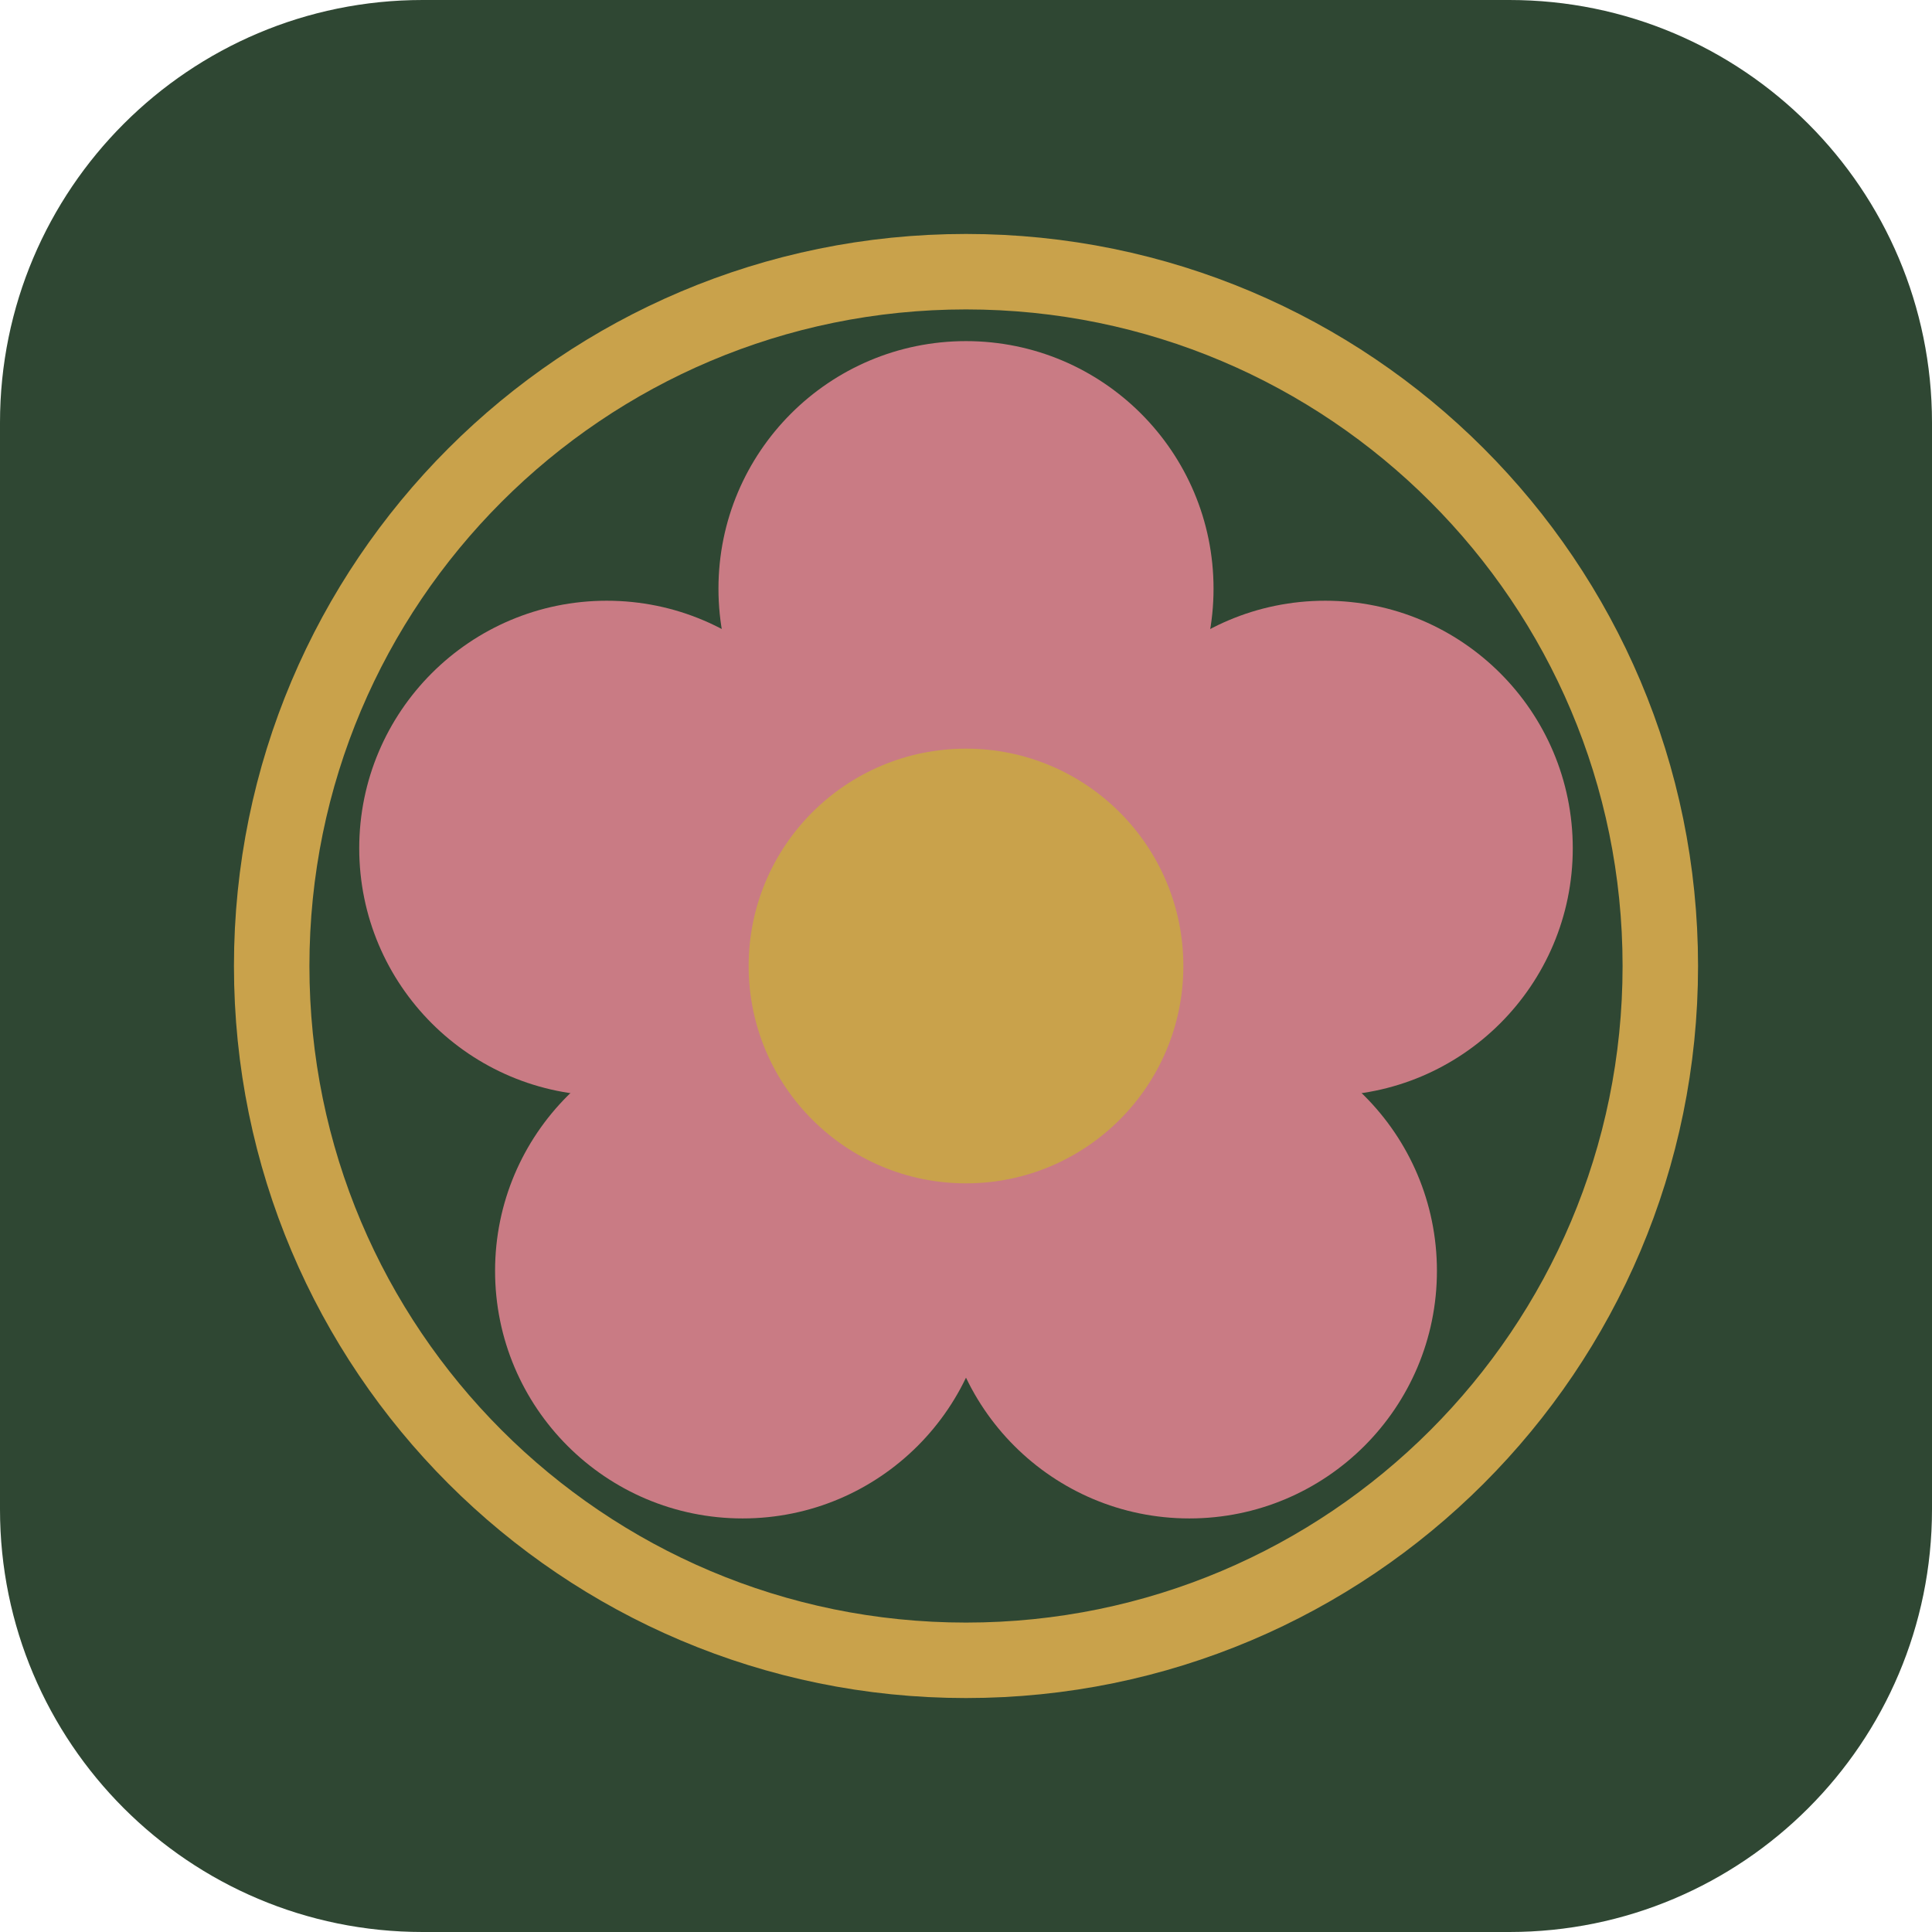
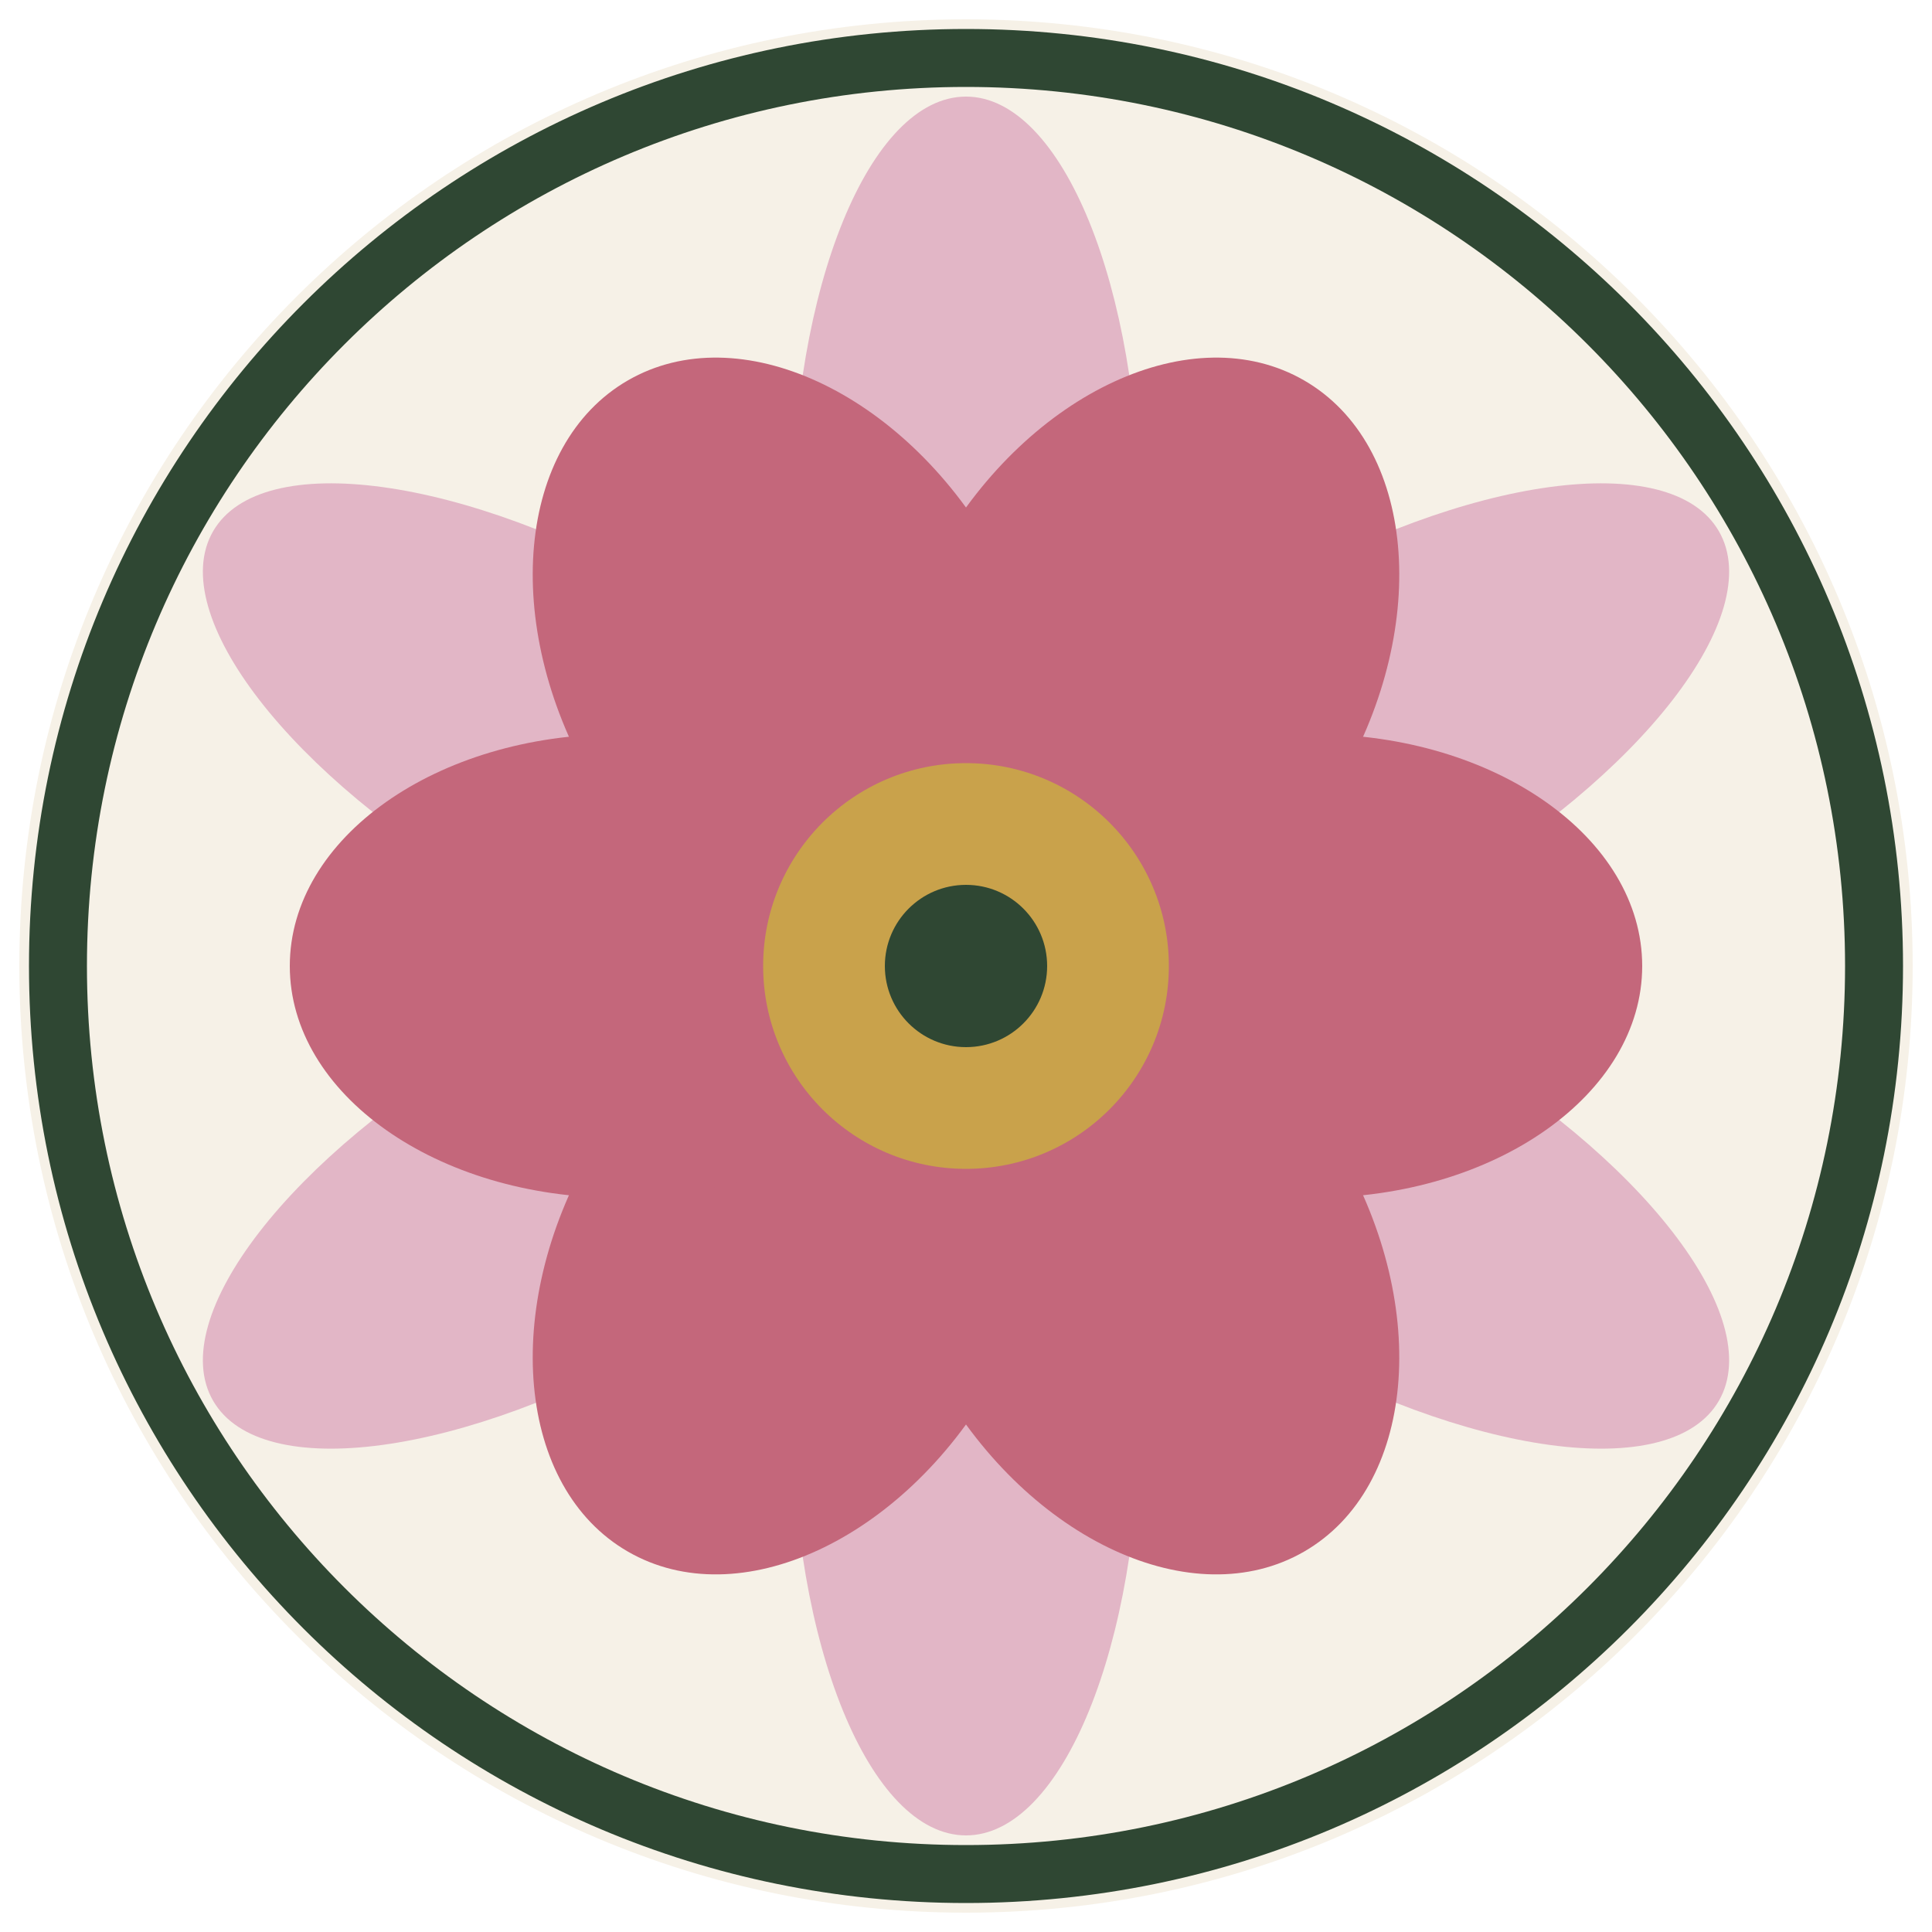
- <svg xmlns="http://www.w3.org/2000/svg" viewBox="0 0 64 64">
-   <rect width="64" height="64" rx="14" fill="#2F4733" />
-   <circle cx="32" cy="32" r="23" fill="none" stroke="#C9A24B" stroke-width="2.5" />
-   <g fill="#C97B84">
-     <circle cx="32" cy="19.5" r="8.2" />
-     <circle cx="43.9" cy="28.1" r="8.2" />
-     <circle cx="39.4" cy="42.1" r="8.2" />
-     <circle cx="24.6" cy="42.1" r="8.2" />
-     <circle cx="20.1" cy="28.1" r="8.2" />
+ <svg xmlns="http://www.w3.org/2000/svg" viewBox="0 0 100 100" role="img" aria-label="Casa Rodica">
+   <circle cx="50" cy="50" r="49" fill="#F6F1E7" />
+   <circle cx="50" cy="50" r="47" fill="none" stroke="#2F4733" stroke-width="3" />
+   <g fill="#E2B6C6">
+     <ellipse cx="50" cy="27" rx="9" ry="22" transform="rotate(0 50 50)" />
+     <ellipse cx="50" cy="27" rx="9" ry="22" transform="rotate(60 50 50)" />
+     <ellipse cx="50" cy="27" rx="9" ry="22" transform="rotate(120 50 50)" />
+     <ellipse cx="50" cy="27" rx="9" ry="22" transform="rotate(180 50 50)" />
+     <ellipse cx="50" cy="27" rx="9" ry="22" transform="rotate(240 50 50)" />
+     <ellipse cx="50" cy="27" rx="9" ry="22" transform="rotate(300 50 50)" />
  </g>
-   <circle cx="32" cy="32" r="7.2" fill="#C9A24B" />
+   <g fill="#C4677B">
+     <ellipse cx="50" cy="32" rx="12" ry="17" transform="rotate(30 50 50)" />
+     <ellipse cx="50" cy="32" rx="12" ry="17" transform="rotate(90 50 50)" />
+     <ellipse cx="50" cy="32" rx="12" ry="17" transform="rotate(150 50 50)" />
+     <ellipse cx="50" cy="32" rx="12" ry="17" transform="rotate(210 50 50)" />
+     <ellipse cx="50" cy="32" rx="12" ry="17" transform="rotate(270 50 50)" />
+     <ellipse cx="50" cy="32" rx="12" ry="17" transform="rotate(330 50 50)" />
+   </g>
+   <circle cx="50" cy="50" r="10.5" fill="#C9A24B" />
+   <circle cx="50" cy="50" r="4.2" fill="#2F4733" />
</svg>
